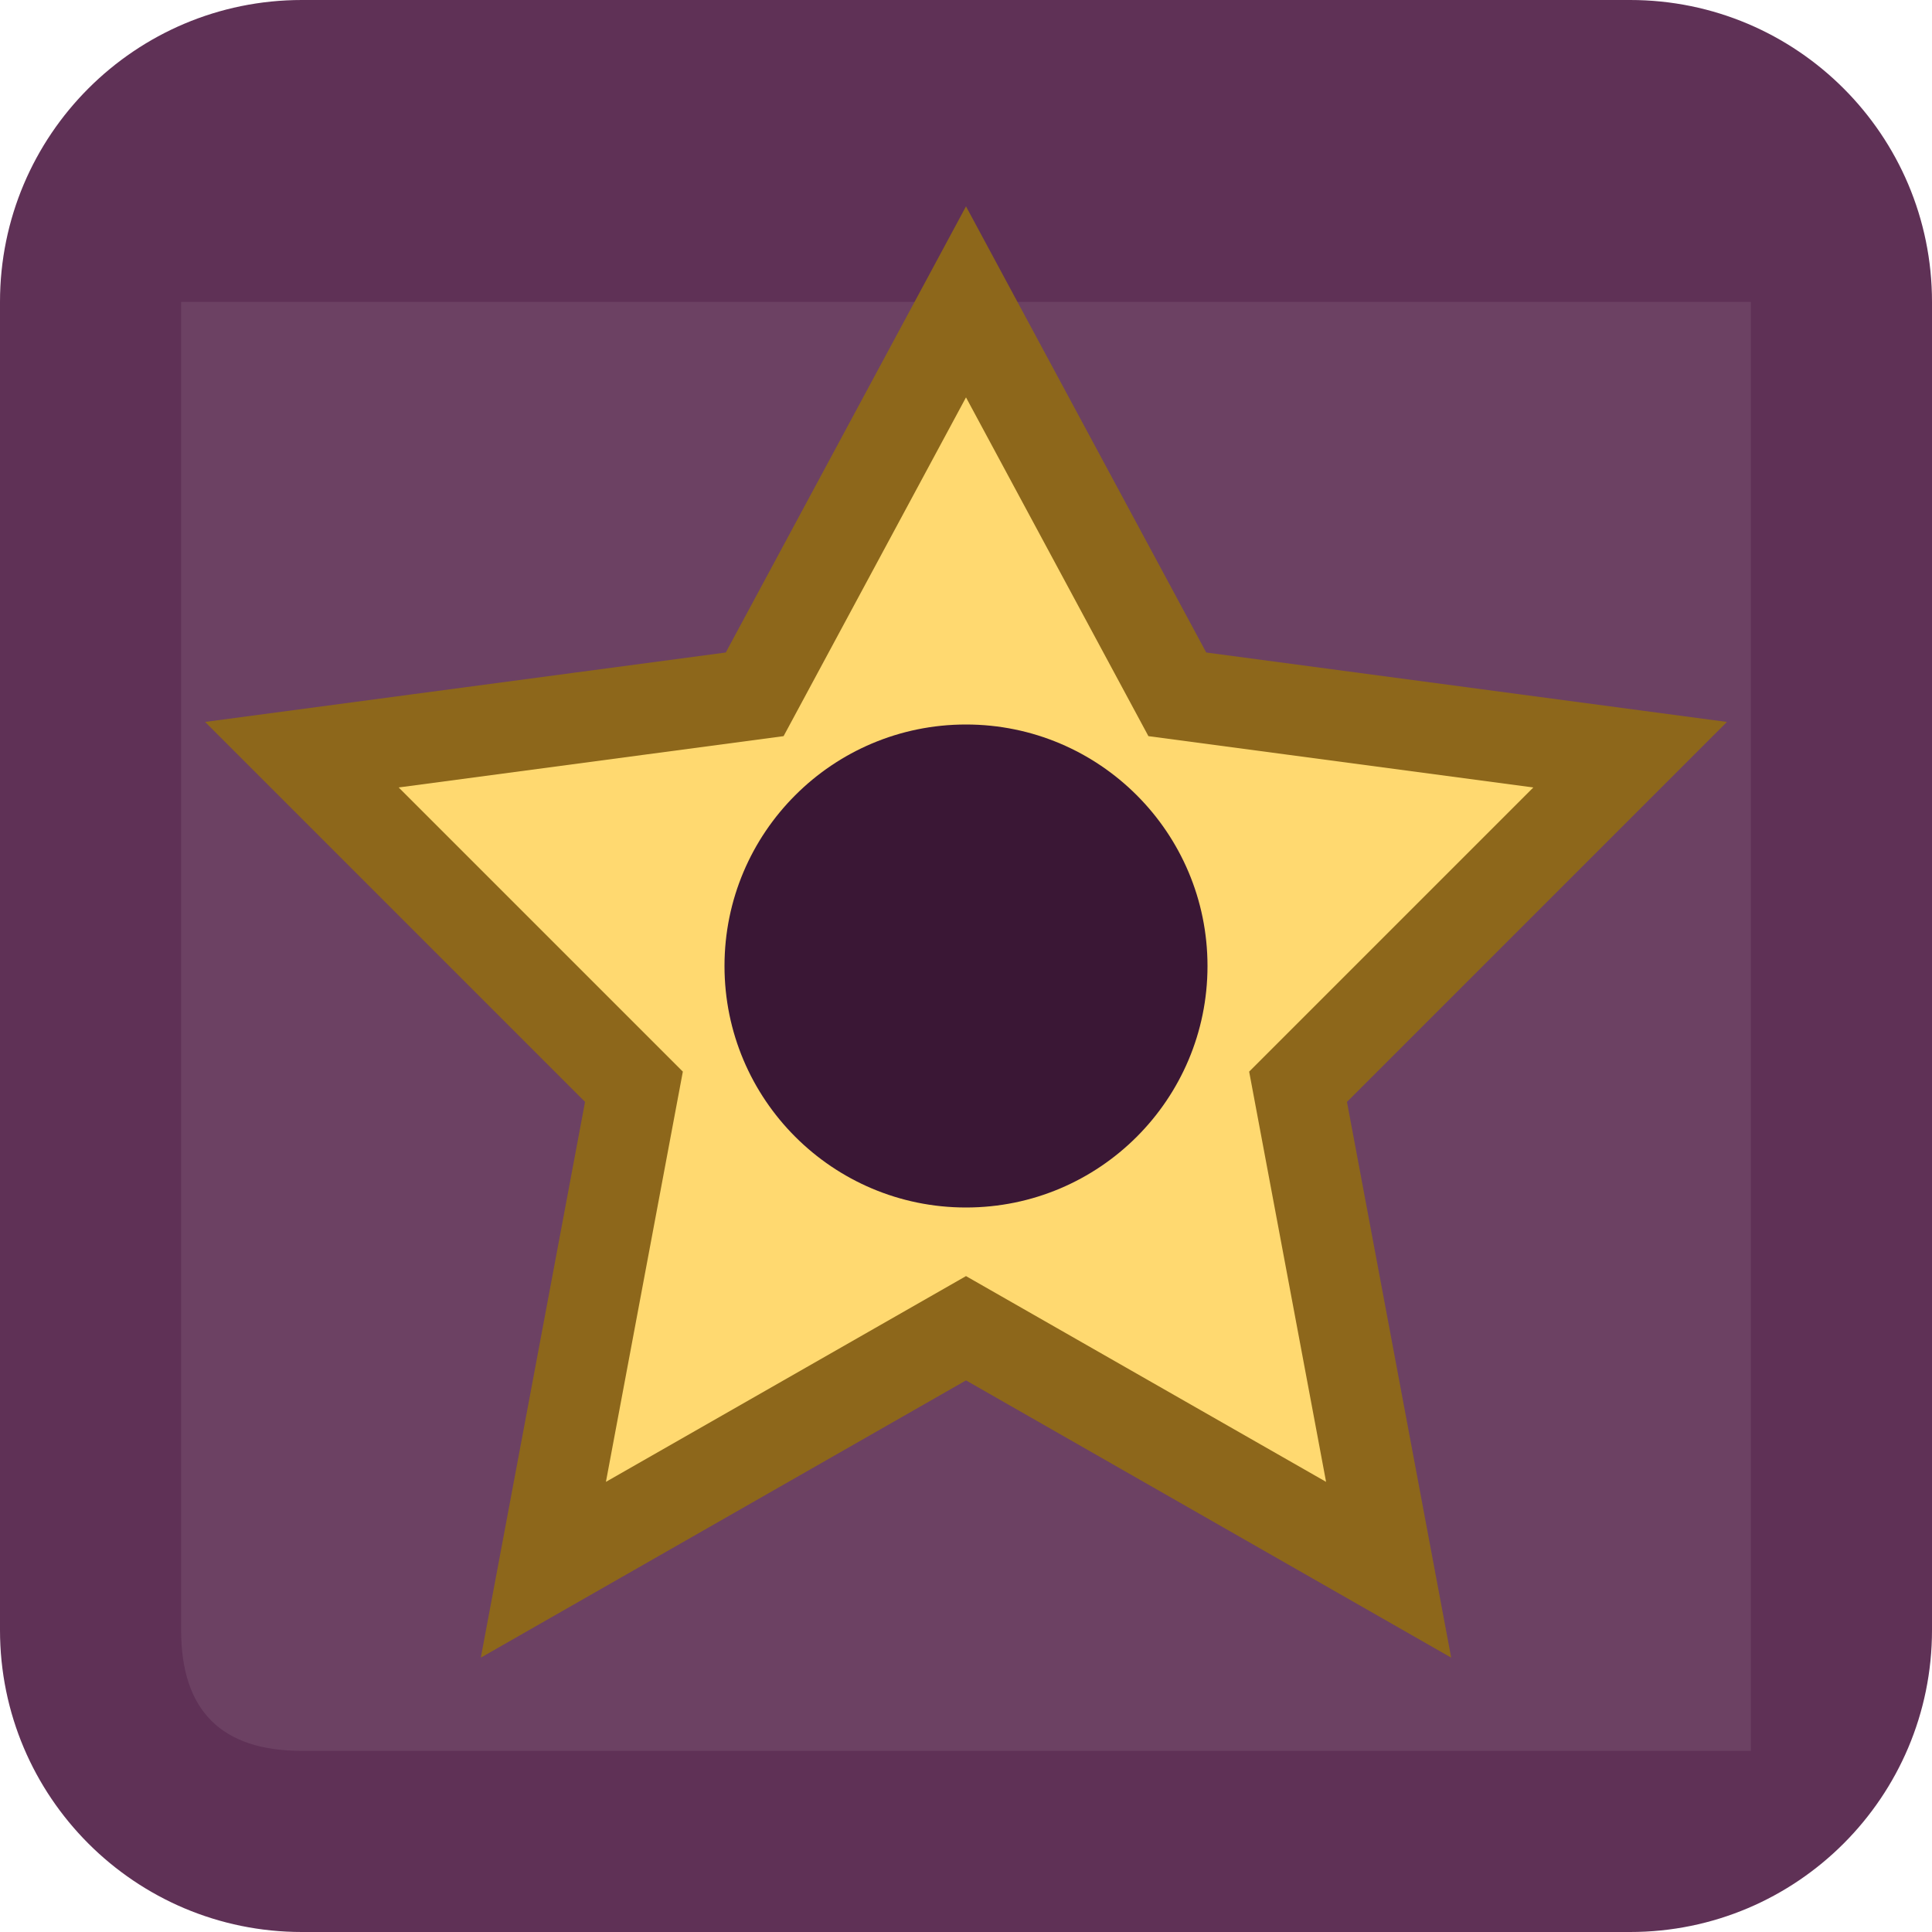
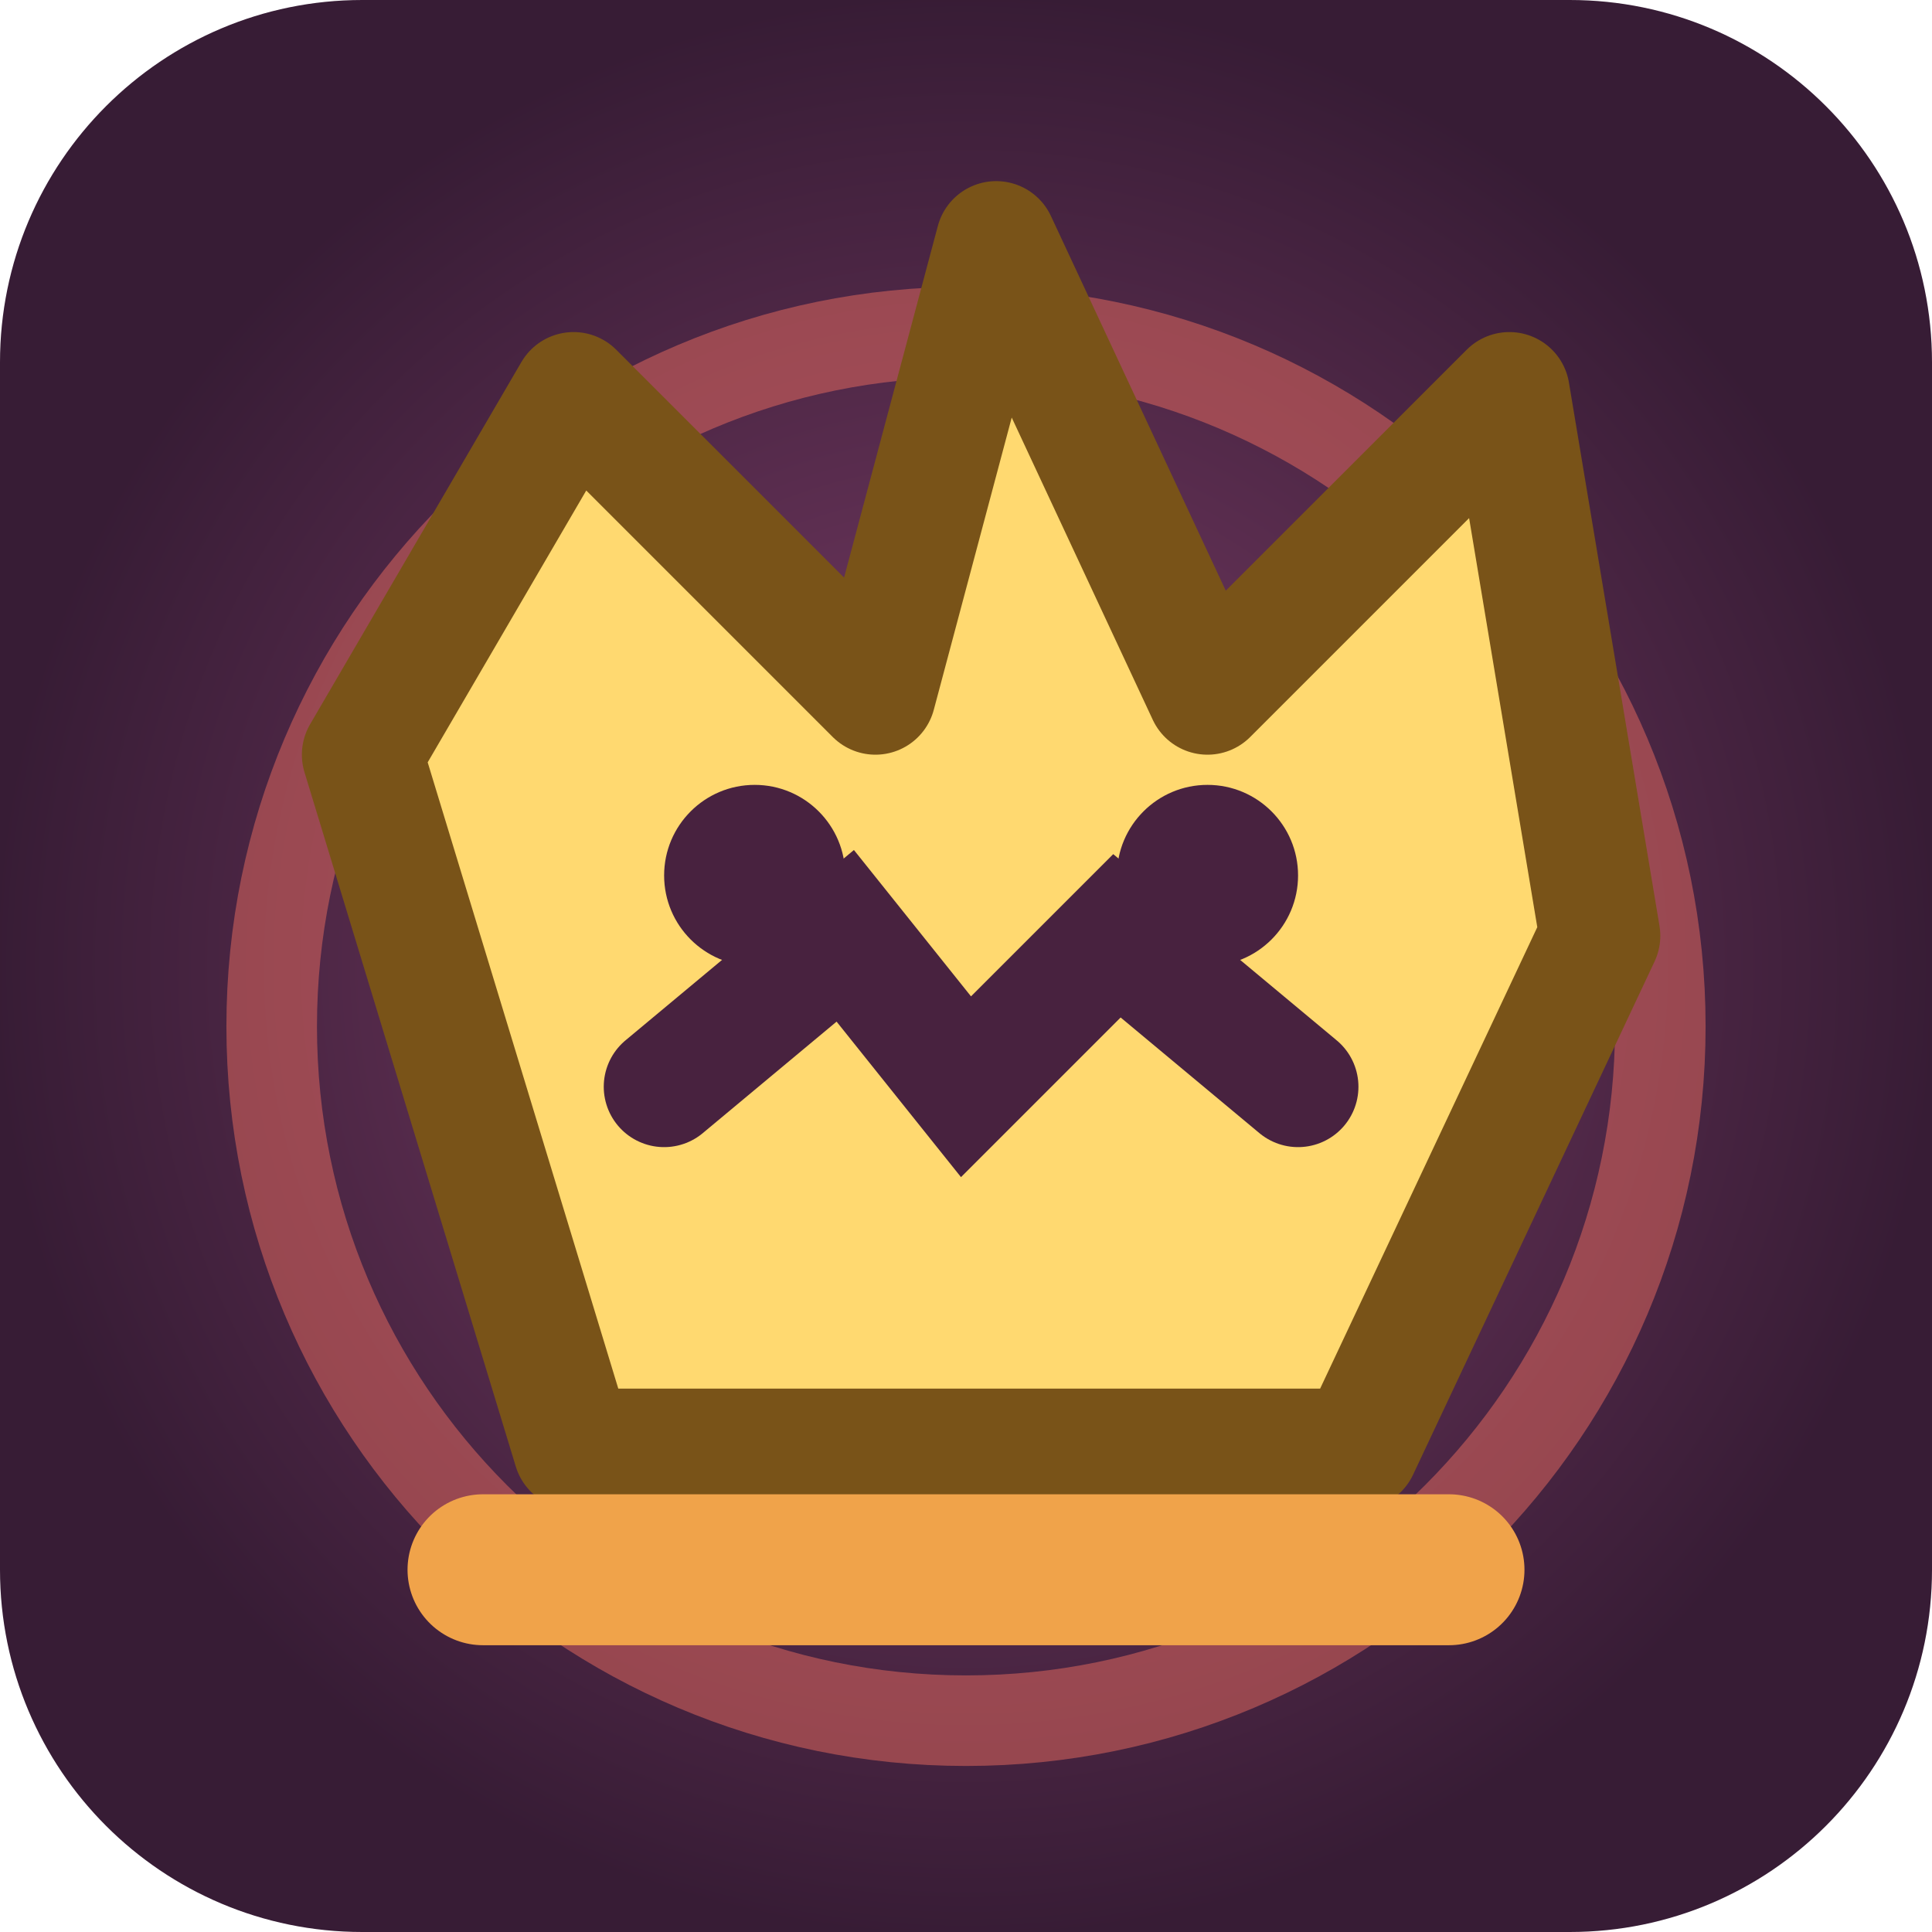
<svg xmlns="http://www.w3.org/2000/svg" viewBox="0 0 64 64">
-   <rect width="64" height="64" rx="10" fill="#5f3156" />
-   <path d="M6 10 H58 V58 H10 Q6 58 6 54 Z" fill="rgba(255,255,255,.08)" />
-   <path d="M32 10 L39 23 L54 25 L43 36 L46 52 L32 44 L18 52 L21 36 L10 25 L25 23 Z" fill="#ffd970" stroke="#8d671b" stroke-width="3" />
-   <circle cx="32" cy="32" r="8" fill="#3a1735" />
+   <defs>
+     <radialGradient id="r">
+       <stop stop-color="#7e3e69" />
+       <stop offset="1" stop-color="#371c35" />
+     </radialGradient>
+   </defs>
+   <rect width="64" height="64" rx="12" fill="url(#r)" />
+   <circle cx="32" cy="34" r="23" fill="none" stroke="#e96c60" stroke-width="3" opacity=".5" />
+   <path d="M12 25l7-12 10 10 4-15 7 15 10-10 3 18-8 17H19z" fill="#ffd970" stroke="#795318" stroke-width="4" stroke-linejoin="round" />
+   <path d="M22 36l6-5 4 5 5-5 6 5" fill="none" stroke="#48223f" stroke-width="4" stroke-linecap="round" />
+   <circle cx="25" cy="29" r="3" fill="#48223f" />
+   <circle cx="40" cy="29" r="3" fill="#48223f" />
+   <path d="M16 52h32" stroke="#f0a34a" stroke-width="5" stroke-linecap="round" />
</svg>
